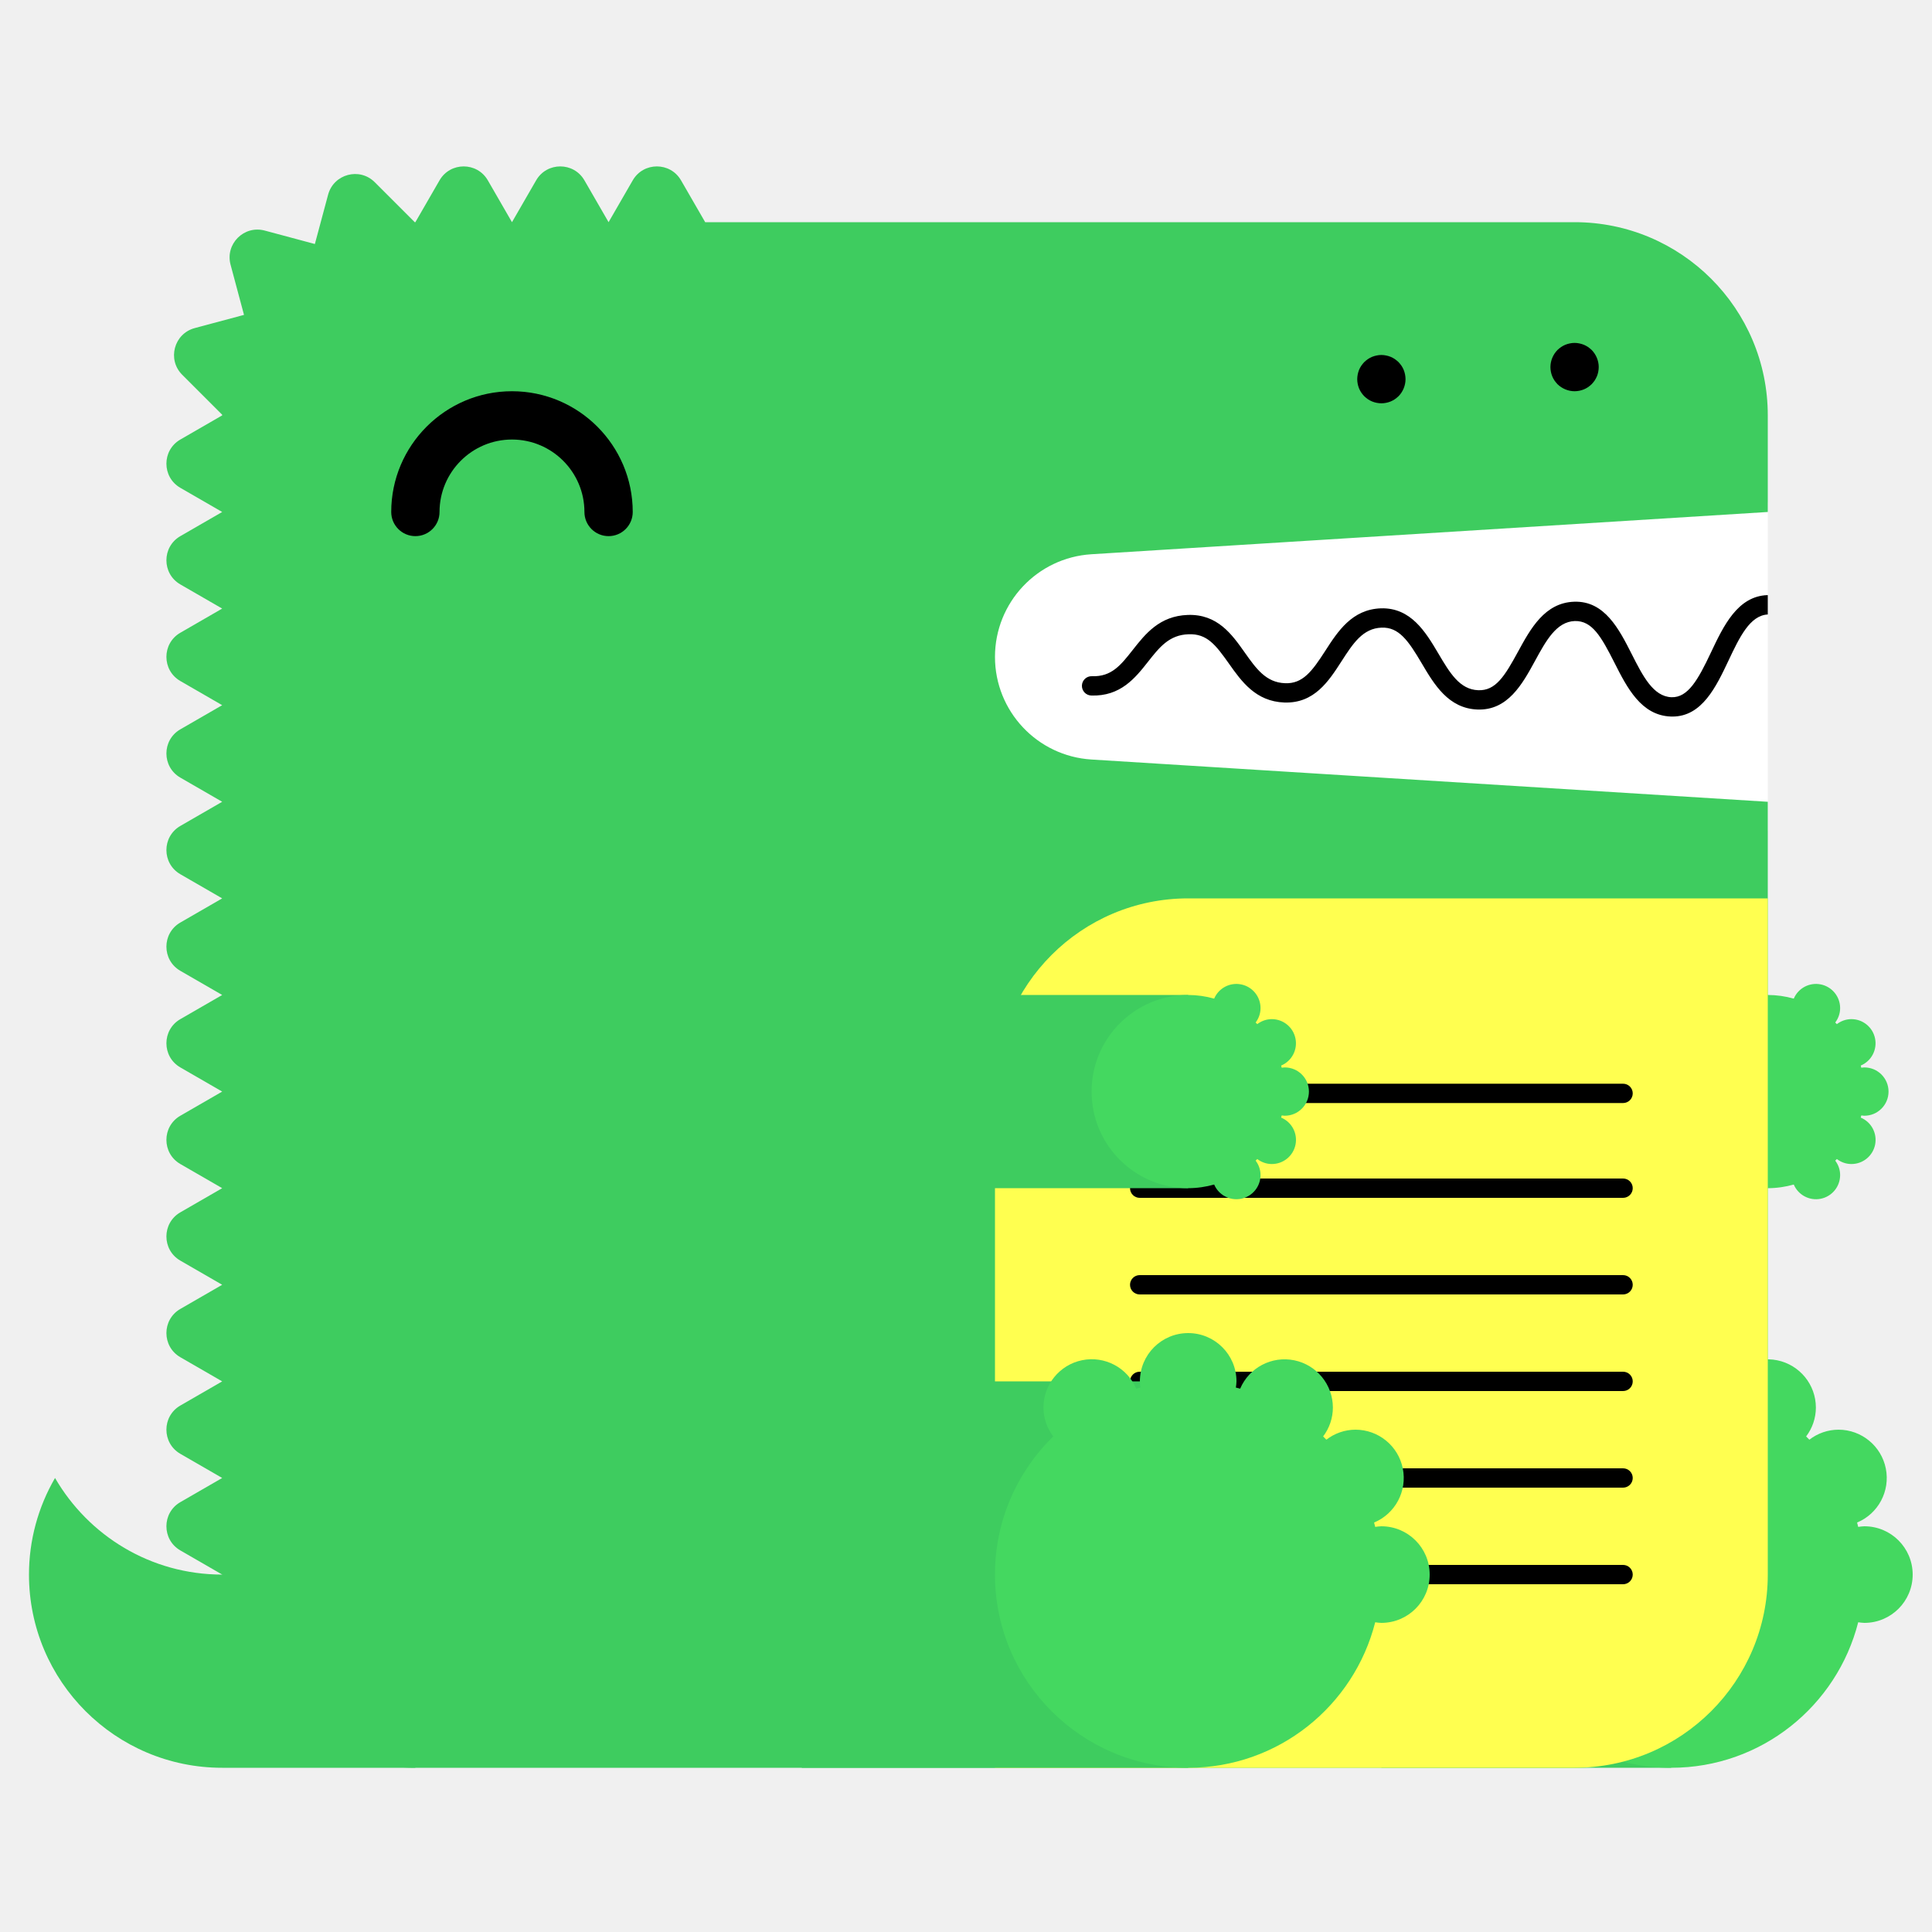
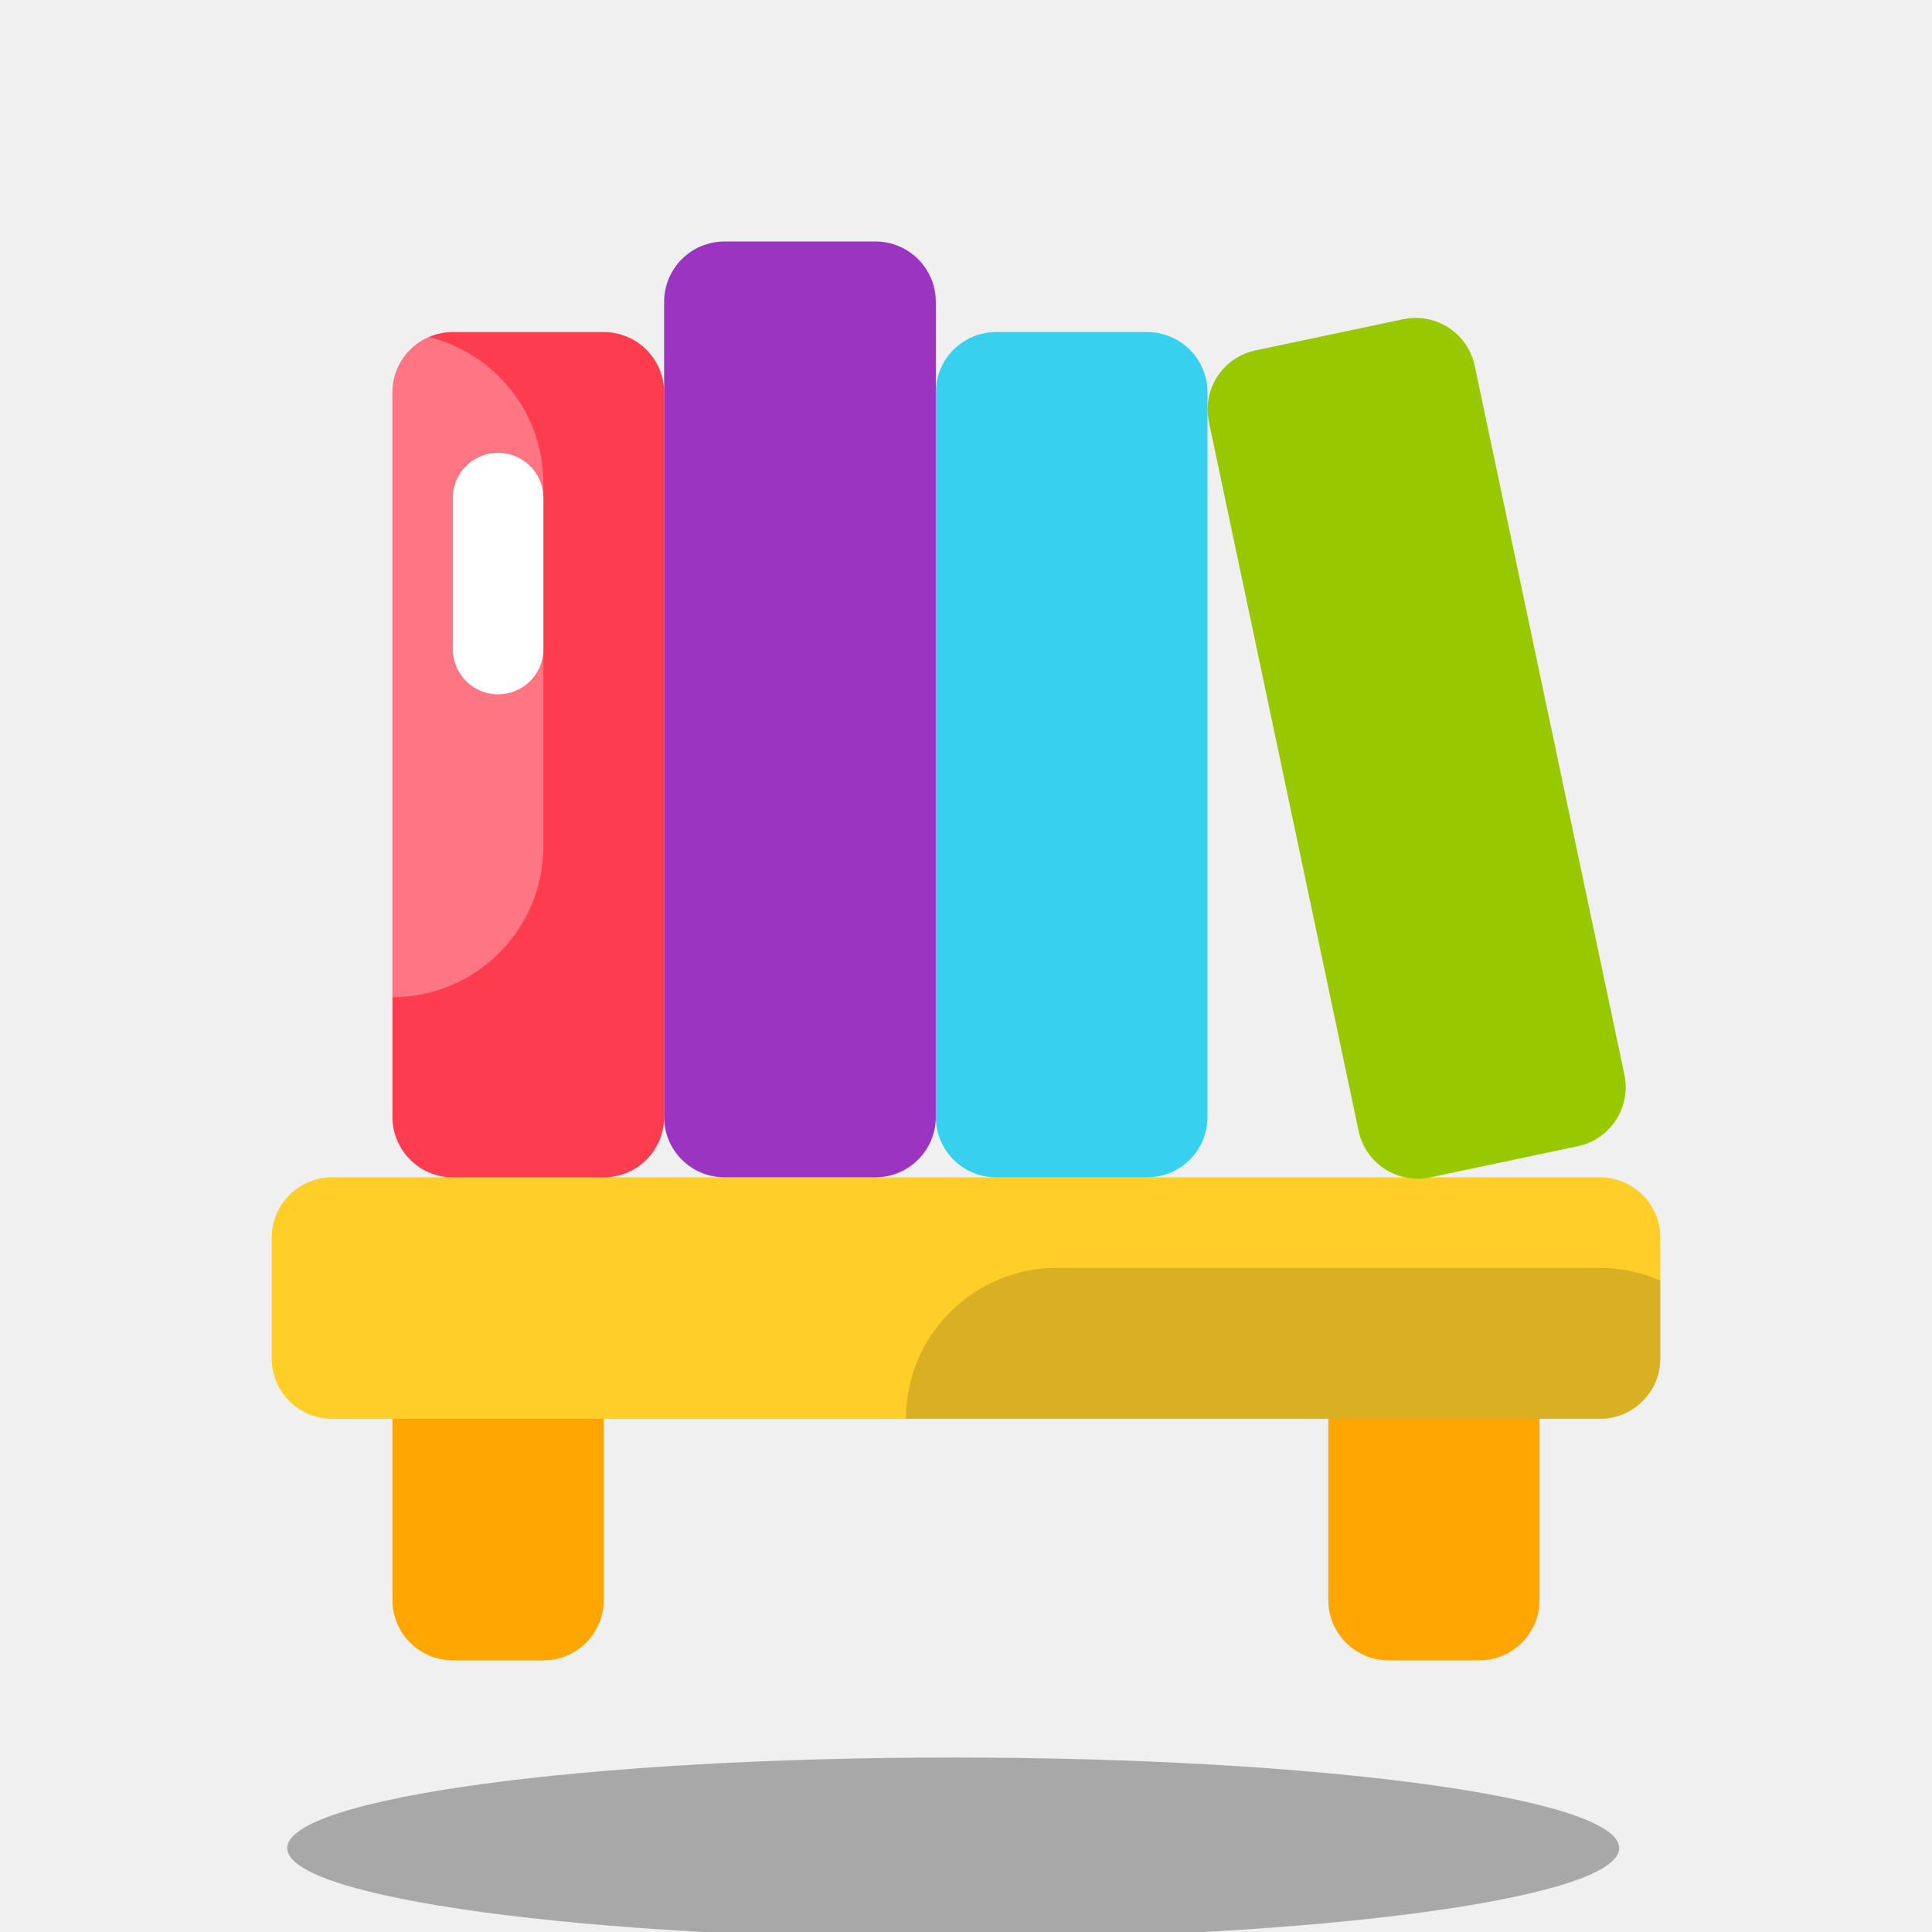
- <svg xmlns="http://www.w3.org/2000/svg" width="200" height="200" viewBox="0 0 200 200">
-   <g fill="none" fill-rule="evenodd">
-     <path fill="#FFF" d="M99 52h84v34H99z" />
-     <path d="M23 163c-7.398 0-13.843-4.027-17.303-10A19.886 19.886 0 0 0 3 163c0 11.046 8.954 20 20 20h20v-20H23z" fill="#3ECC5F" />
-     <path d="M112.98 57.376L183 53V43c0-11.046-8.954-20-20-20H73l-2.5-4.33c-1.112-1.925-3.889-1.925-5 0L63 23l-2.5-4.33c-1.111-1.925-3.889-1.925-5 0L53 23l-2.5-4.33c-1.111-1.925-3.889-1.925-5 0L43 23c-.022 0-.042.003-.065.003l-4.142-4.141c-1.57-1.571-4.252-.853-4.828 1.294l-1.369 5.104-5.192-1.392c-2.148-.575-4.111 1.389-3.535 3.536l1.39 5.193-5.102 1.367c-2.148.576-2.867 3.259-1.296 4.83l4.142 4.142c0 .021-.003.042-.003.064l-4.33 2.5c-1.925 1.111-1.925 3.889 0 5L23 53l-4.33 2.5c-1.925 1.111-1.925 3.889 0 5L23 63l-4.33 2.5c-1.925 1.111-1.925 3.889 0 5L23 73l-4.33 2.5c-1.925 1.111-1.925 3.889 0 5L23 83l-4.33 2.5c-1.925 1.111-1.925 3.889 0 5L23 93l-4.33 2.5c-1.925 1.111-1.925 3.889 0 5L23 103l-4.33 2.5c-1.925 1.111-1.925 3.889 0 5L23 113l-4.33 2.5c-1.925 1.111-1.925 3.889 0 5L23 123l-4.33 2.5c-1.925 1.111-1.925 3.889 0 5L23 133l-4.33 2.5c-1.925 1.111-1.925 3.889 0 5L23 143l-4.33 2.5c-1.925 1.111-1.925 3.889 0 5L23 153l-4.33 2.5c-1.925 1.111-1.925 3.889 0 5L23 163c0 11.046 8.954 20 20 20h120c11.046 0 20-8.954 20-20V83l-70.02-4.376A10.645 10.645 0 0 1 103 68c0-5.621 4.37-10.273 9.98-10.624" fill="#3ECC5F" />
-     <path fill="#3ECC5F" d="M143 183h30v-40h-30z" />
-     <path d="M193 158c-.219 0-.428.037-.639.064-.038-.15-.074-.301-.116-.451A5 5 0 0 0 190.32 148a4.96 4.96 0 0 0-3.016 1.036 26.531 26.531 0 0 0-.335-.336 4.955 4.955 0 0 0 1.011-2.987 5 5 0 0 0-9.599-1.959c-.148-.042-.297-.077-.445-.115.027-.211.064-.42.064-.639a5 5 0 0 0-5-5 5 5 0 0 0-5 5c0 .219.037.428.064.639-.148.038-.297.073-.445.115a4.998 4.998 0 0 0-9.599 1.959c0 1.125.384 2.151 1.011 2.987-3.717 3.632-6.031 8.693-6.031 14.3 0 11.046 8.954 20 20 20 9.339 0 17.16-6.41 19.361-15.064.211.027.42.064.639.064a5 5 0 0 0 5-5 5 5 0 0 0-5-5" fill="#44D860" />
-     <path fill="#3ECC5F" d="M153 123h30v-20h-30z" />
-     <path d="M193 115.5a2.5 2.5 0 1 0 0-5c-.109 0-.214.019-.319.032-.02-.075-.037-.15-.058-.225a2.501 2.501 0 0 0-.963-4.807c-.569 0-1.088.197-1.508.518a6.653 6.653 0 0 0-.168-.168c.314-.417.506-.931.506-1.494a2.5 2.5 0 0 0-4.8-.979A9.987 9.987 0 0 0 183 103c-5.522 0-10 4.478-10 10s4.478 10 10 10c.934 0 1.833-.138 2.69-.377a2.5 2.5 0 0 0 4.8-.979c0-.563-.192-1.077-.506-1.494.057-.055.113-.111.168-.168.42.321.939.518 1.508.518a2.5 2.5 0 0 0 .963-4.807c.021-.074.038-.15.058-.225.105.013.21.032.319.032" fill="#44D860" />
-     <path d="M63 55.5a2.5 2.5 0 0 1-2.5-2.5c0-4.136-3.364-7.5-7.5-7.5s-7.5 3.364-7.5 7.5a2.5 2.5 0 1 1-5 0c0-6.893 5.607-12.5 12.5-12.5S65.5 46.107 65.5 53a2.5 2.5 0 0 1-2.5 2.5" fill="#000" />
-     <path d="M103 183h60c11.046 0 20-8.954 20-20V93h-60c-11.046 0-20 8.954-20 20v70z" fill="#FFFF50" />
-     <path d="M168.02 124h-50.04a1 1 0 1 1 0-2h50.04a1 1 0 1 1 0 2m0 20h-50.04a1 1 0 1 1 0-2h50.04a1 1 0 1 1 0 2m0 20h-50.04a1 1 0 1 1 0-2h50.04a1 1 0 1 1 0 2m0-49.814h-50.04a1 1 0 1 1 0-2h50.04a1 1 0 1 1 0 2m0 19.814h-50.04a1 1 0 1 1 0-2h50.04a1 1 0 1 1 0 2m0 20h-50.04a1 1 0 1 1 0-2h50.04a1 1 0 1 1 0 2M183 61.611c-.012 0-.022-.006-.034-.005-3.09.105-4.552 3.196-5.842 5.923-1.346 2.85-2.387 4.703-4.093 4.647-1.889-.068-2.969-2.202-4.113-4.46-1.314-2.594-2.814-5.536-5.963-5.426-3.046.104-4.513 2.794-5.807 5.167-1.377 2.528-2.314 4.065-4.121 3.994-1.927-.07-2.951-1.805-4.136-3.813-1.321-2.236-2.848-4.75-5.936-4.664-2.994.103-4.465 2.385-5.763 4.4-1.373 2.13-2.335 3.428-4.165 3.351-1.973-.07-2.992-1.51-4.171-3.177-1.324-1.873-2.816-3.993-5.895-3.89-2.928.1-4.399 1.97-5.696 3.618-1.232 1.564-2.194 2.802-4.229 2.724a1 1 0 0 0-.072 2c3.017.101 4.545-1.8 5.872-3.487 1.177-1.496 2.193-2.787 4.193-2.855 1.926-.082 2.829 1.115 4.195 3.045 1.297 1.834 2.769 3.914 5.731 4.021 3.103.104 4.596-2.215 5.918-4.267 1.182-1.834 2.202-3.417 4.15-3.484 1.793-.067 2.769 1.35 4.145 3.681 1.297 2.197 2.766 4.686 5.787 4.796 3.125.108 4.634-2.62 5.949-5.035 1.139-2.088 2.214-4.06 4.119-4.126 1.793-.042 2.728 1.595 4.111 4.33 1.292 2.553 2.757 5.445 5.825 5.556l.169.003c3.064 0 4.518-3.075 5.805-5.794 1.139-2.41 2.217-4.68 4.067-4.773v-2z" fill="#000" />
-     <path fill="#3ECC5F" d="M83 183h40v-40H83z" />
-     <path d="M143 158c-.219 0-.428.037-.639.064-.038-.15-.074-.301-.116-.451A5 5 0 0 0 140.32 148a4.96 4.96 0 0 0-3.016 1.036 26.531 26.531 0 0 0-.335-.336 4.955 4.955 0 0 0 1.011-2.987 5 5 0 0 0-9.599-1.959c-.148-.042-.297-.077-.445-.115.027-.211.064-.42.064-.639a5 5 0 0 0-5-5 5 5 0 0 0-5 5c0 .219.037.428.064.639-.148.038-.297.073-.445.115a4.998 4.998 0 0 0-9.599 1.959c0 1.125.384 2.151 1.011 2.987-3.717 3.632-6.031 8.693-6.031 14.3 0 11.046 8.954 20 20 20 9.339 0 17.16-6.41 19.361-15.064.211.027.42.064.639.064a5 5 0 0 0 5-5 5 5 0 0 0-5-5" fill="#44D860" />
-     <path fill="#3ECC5F" d="M83 123h40v-20H83z" />
-     <path d="M133 115.5a2.5 2.5 0 1 0 0-5c-.109 0-.214.019-.319.032-.02-.075-.037-.15-.058-.225a2.501 2.501 0 0 0-.963-4.807c-.569 0-1.088.197-1.508.518a6.653 6.653 0 0 0-.168-.168c.314-.417.506-.931.506-1.494a2.5 2.5 0 0 0-4.8-.979A9.987 9.987 0 0 0 123 103c-5.522 0-10 4.478-10 10s4.478 10 10 10c.934 0 1.833-.138 2.69-.377a2.5 2.5 0 0 0 4.8-.979c0-.563-.192-1.077-.506-1.494.057-.055.113-.111.168-.168.42.321.939.518 1.508.518a2.5 2.5 0 0 0 .963-4.807c.021-.074.038-.15.058-.225.105.013.21.032.319.032" fill="#44D860" />
-     <path d="M143 41.75c-.16 0-.33-.02-.49-.05a2.52 2.52 0 0 1-.47-.14c-.15-.06-.29-.14-.431-.23-.13-.09-.259-.2-.38-.31-.109-.12-.219-.24-.309-.38s-.17-.28-.231-.43a2.619 2.619 0 0 1-.189-.96c0-.16.02-.33.05-.49.03-.16.08-.31.139-.47.061-.15.141-.29.231-.43.09-.13.2-.26.309-.38.121-.11.25-.22.38-.31.141-.09.281-.17.431-.23.149-.06.31-.11.47-.14.32-.07.65-.07.98 0 .159.03.32.08.47.14.149.06.29.14.43.23.13.09.259.2.38.31.11.12.22.25.31.38.09.14.17.28.23.43.06.16.11.31.14.47.029.16.05.33.05.49 0 .66-.271 1.31-.73 1.77-.121.11-.25.22-.38.31-.14.09-.281.17-.43.23a2.565 2.565 0 0 1-.96.19m20-1.25c-.66 0-1.3-.27-1.771-.73a3.802 3.802 0 0 1-.309-.38c-.09-.14-.17-.28-.231-.43a2.619 2.619 0 0 1-.189-.96c0-.66.27-1.3.729-1.77.121-.11.25-.22.38-.31.141-.09.281-.17.431-.23.149-.06.31-.11.47-.14.32-.07.66-.07.98 0 .159.03.32.08.47.14.149.06.29.14.43.23.13.09.259.2.38.31.459.47.73 1.11.73 1.77 0 .16-.021.33-.05.49-.03.16-.08.32-.14.47-.07.15-.14.29-.23.43-.09.13-.2.26-.31.38-.121.11-.25.22-.38.31-.14.09-.281.17-.43.23a2.565 2.565 0 0 1-.96.19" fill="#000" />
-   </g>
+ <svg xmlns="http://www.w3.org/2000/svg" viewBox="0 0 64 64" width="256px" height="256px" baseProfile="basic">
+   <path fill="#ffa602" d="M18,55h-3c-1.105,0-2-0.895-2-2v-8h7v8C20,54.105,19.105,55,18,55z" />
+   <path fill="#ffa602" d="M49,55h-3c-1.105,0-2-0.895-2-2v-8h7v8C51,54.105,50.105,55,49,55z" />
+   <ellipse cx="32" cy="60.996" opacity=".3" rx="22.062" ry="3" transform="translate(-.423 .224)" />
+   <path fill="#ffce29" d="M53,47H11c-1.105,0-2-0.895-2-2v-4c0-1.105,0.895-2,2-2h42c1.105,0,2,0.895,2,2v4 C55,46.105,54.105,47,53,47z" />
+   <path d="M55,45v-2.578C54.387,42.154,53.712,42,53,42H35.011c-2.761,0-5,2.239-5,5H53 C54.105,47,55,46.105,55,45z" opacity=".15" />
+   <path fill="#fd3c4f" d="M20,39h-5c-1.105,0-2-0.895-2-2V13c0-1.105,0.895-2,2-2h5c1.105,0,2,0.895,2,2v24 C22,38.105,21.105,39,20,39z" />
+   <path fill="#37d0ee" d="M38,39h-5c-1.105,0-2-0.895-2-2V13c0-1.105,0.895-2,2-2h5c1.105,0,2,0.895,2,2v24 C40,38.105,39.105,39,38,39z" />
+   <path fill="#98c900" d="M52.266,37.97l-4.892,1.033c-1.081,0.228-2.142-0.463-2.37-1.544l-4.958-23.482 c-0.228-1.081,0.463-2.142,1.544-2.37l4.892-1.033c1.081-0.228,2.142,0.463,2.37,1.544L53.81,35.6 C54.038,36.681,53.347,37.742,52.266,37.97z" />
+   <path fill="#9c34c2" d="M29,39h-5c-1.105,0-2-0.895-2-2V10c0-1.105,0.895-2,2-2h5c1.105,0,2,0.895,2,2v27 C31,38.105,30.105,39,29,39z" />
+   <path fill="#fff" d="M14.208,11.164C13.498,11.471,13,12.177,13,13v20.034c2.761,0,5-2.239,5-5V16 C18,13.658,16.383,11.707,14.208,11.164z" opacity=".3" />
+   <line x1="16.5" x2="16.5" y1="16.5" y2="21.5" fill="none" stroke="#fff" stroke-linecap="round" stroke-linejoin="round" stroke-miterlimit="10" stroke-width="3" />
</svg>
